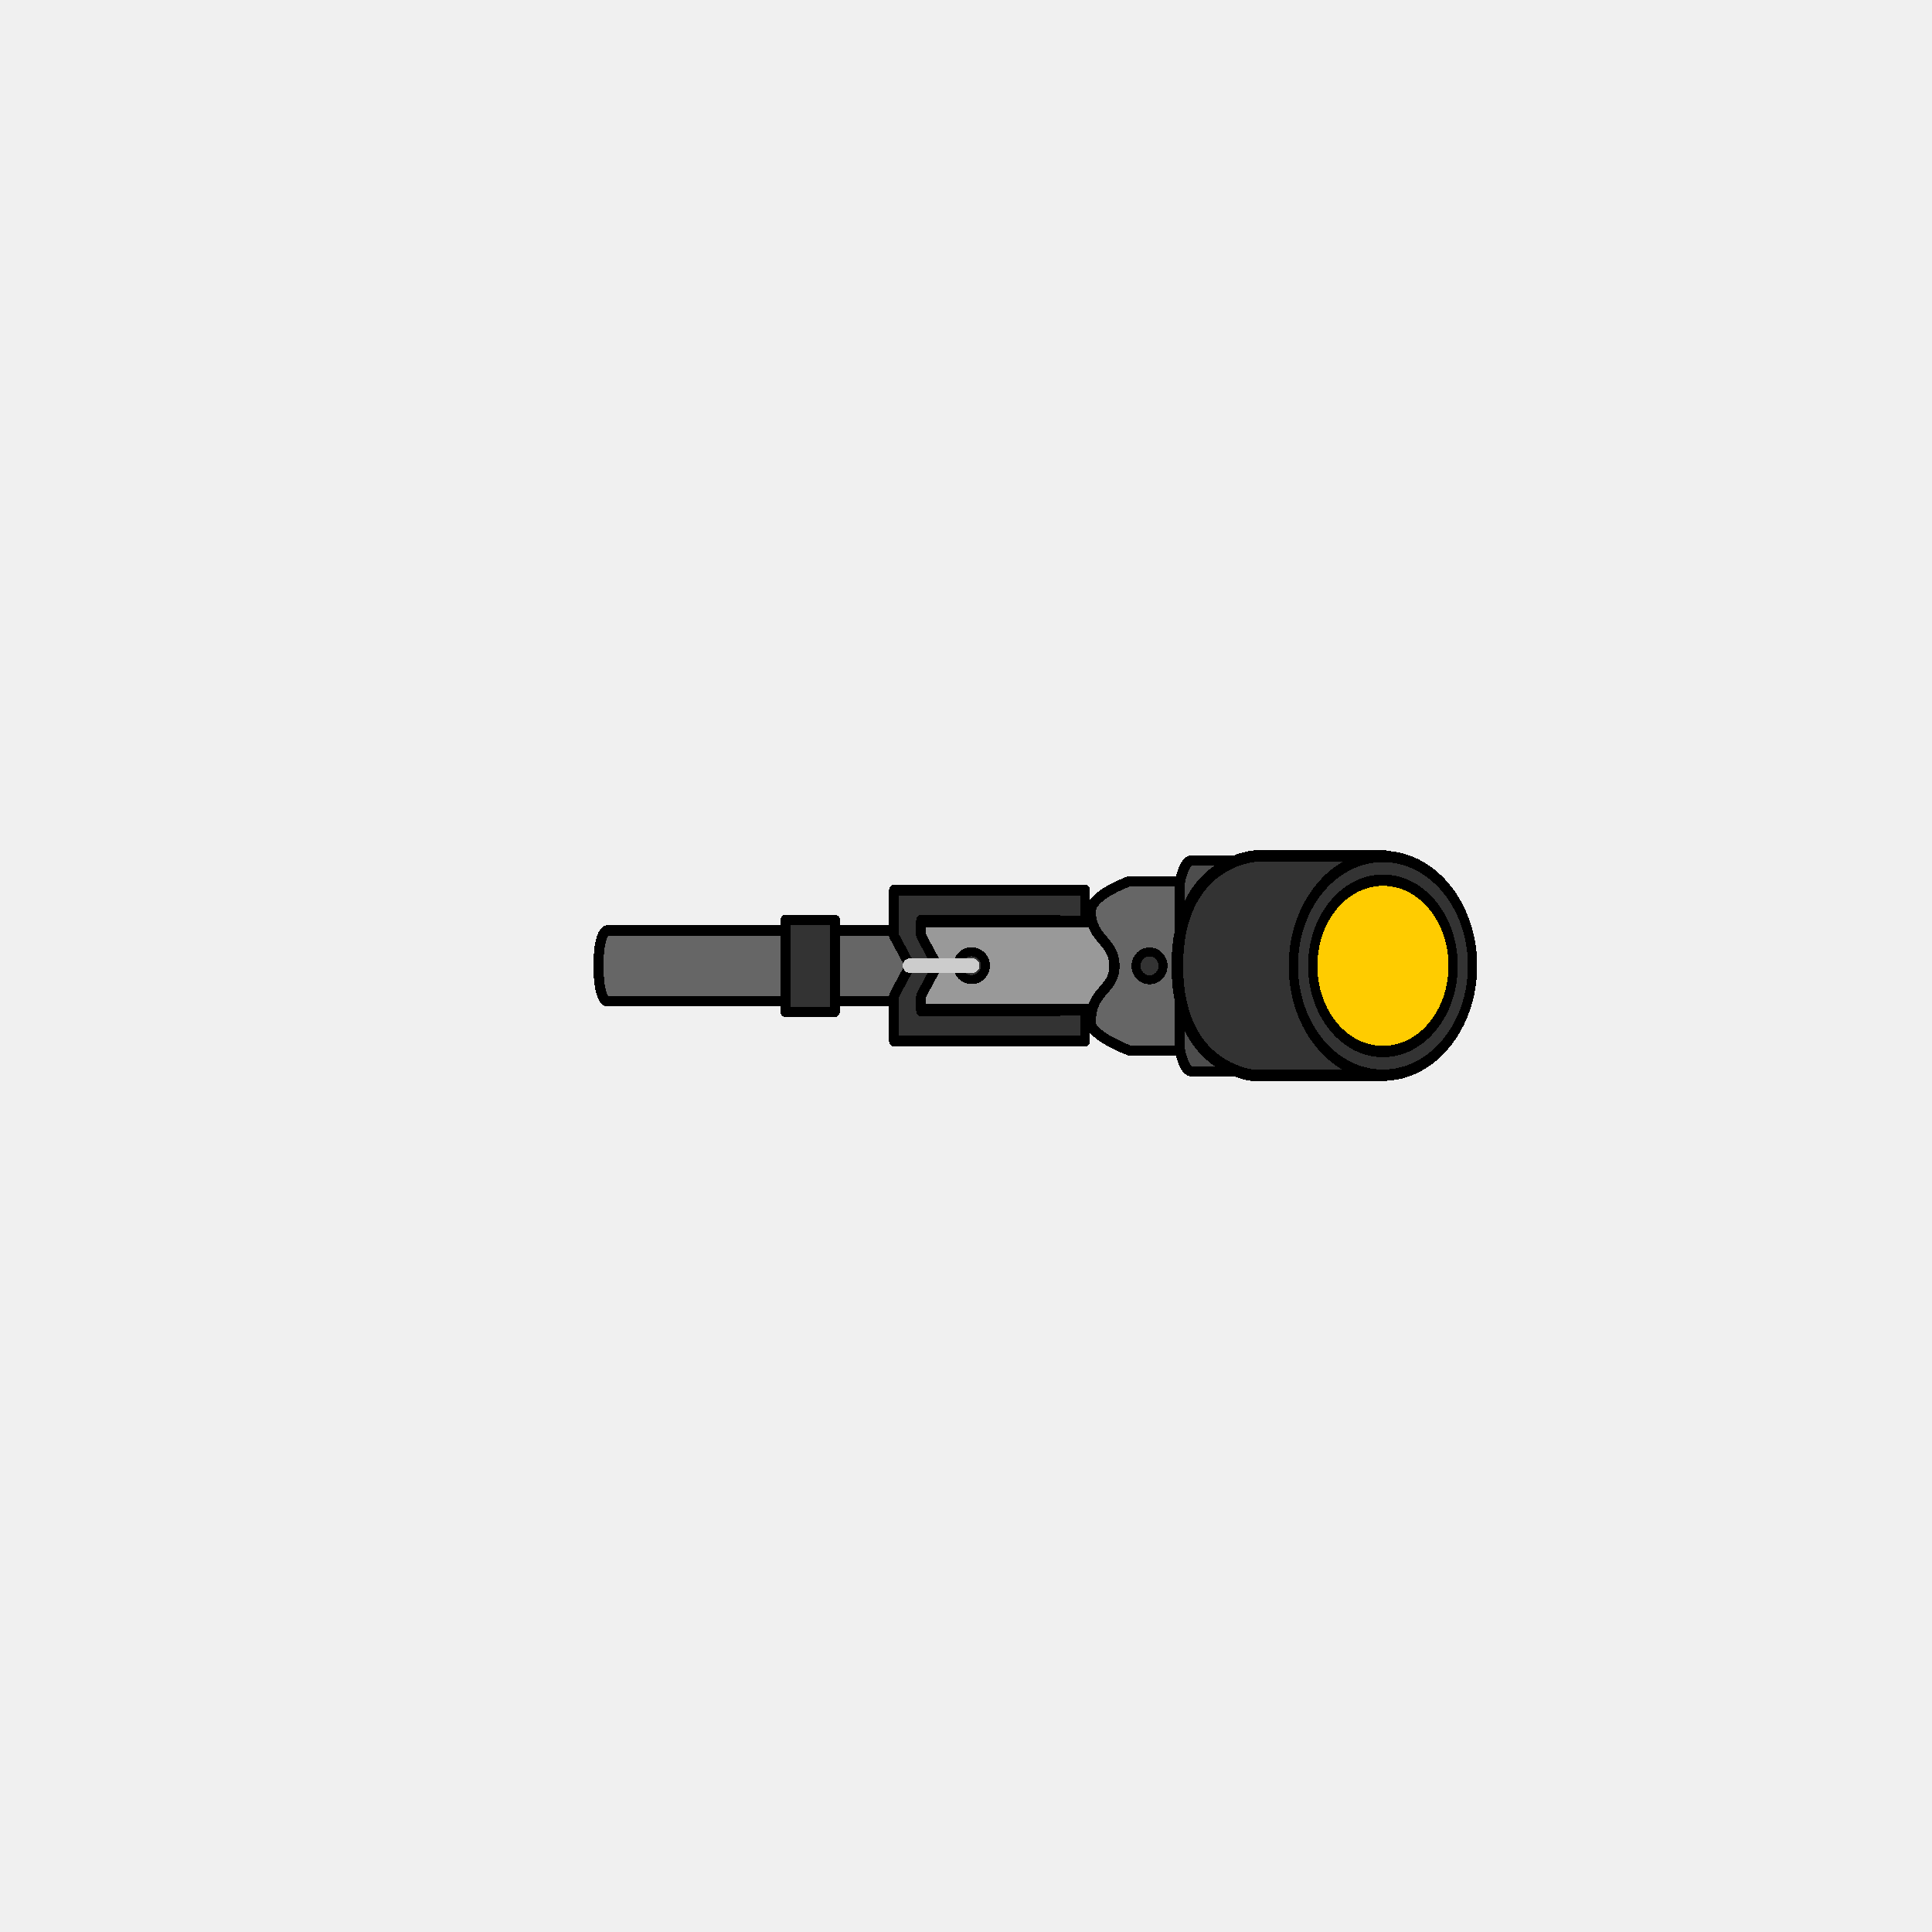
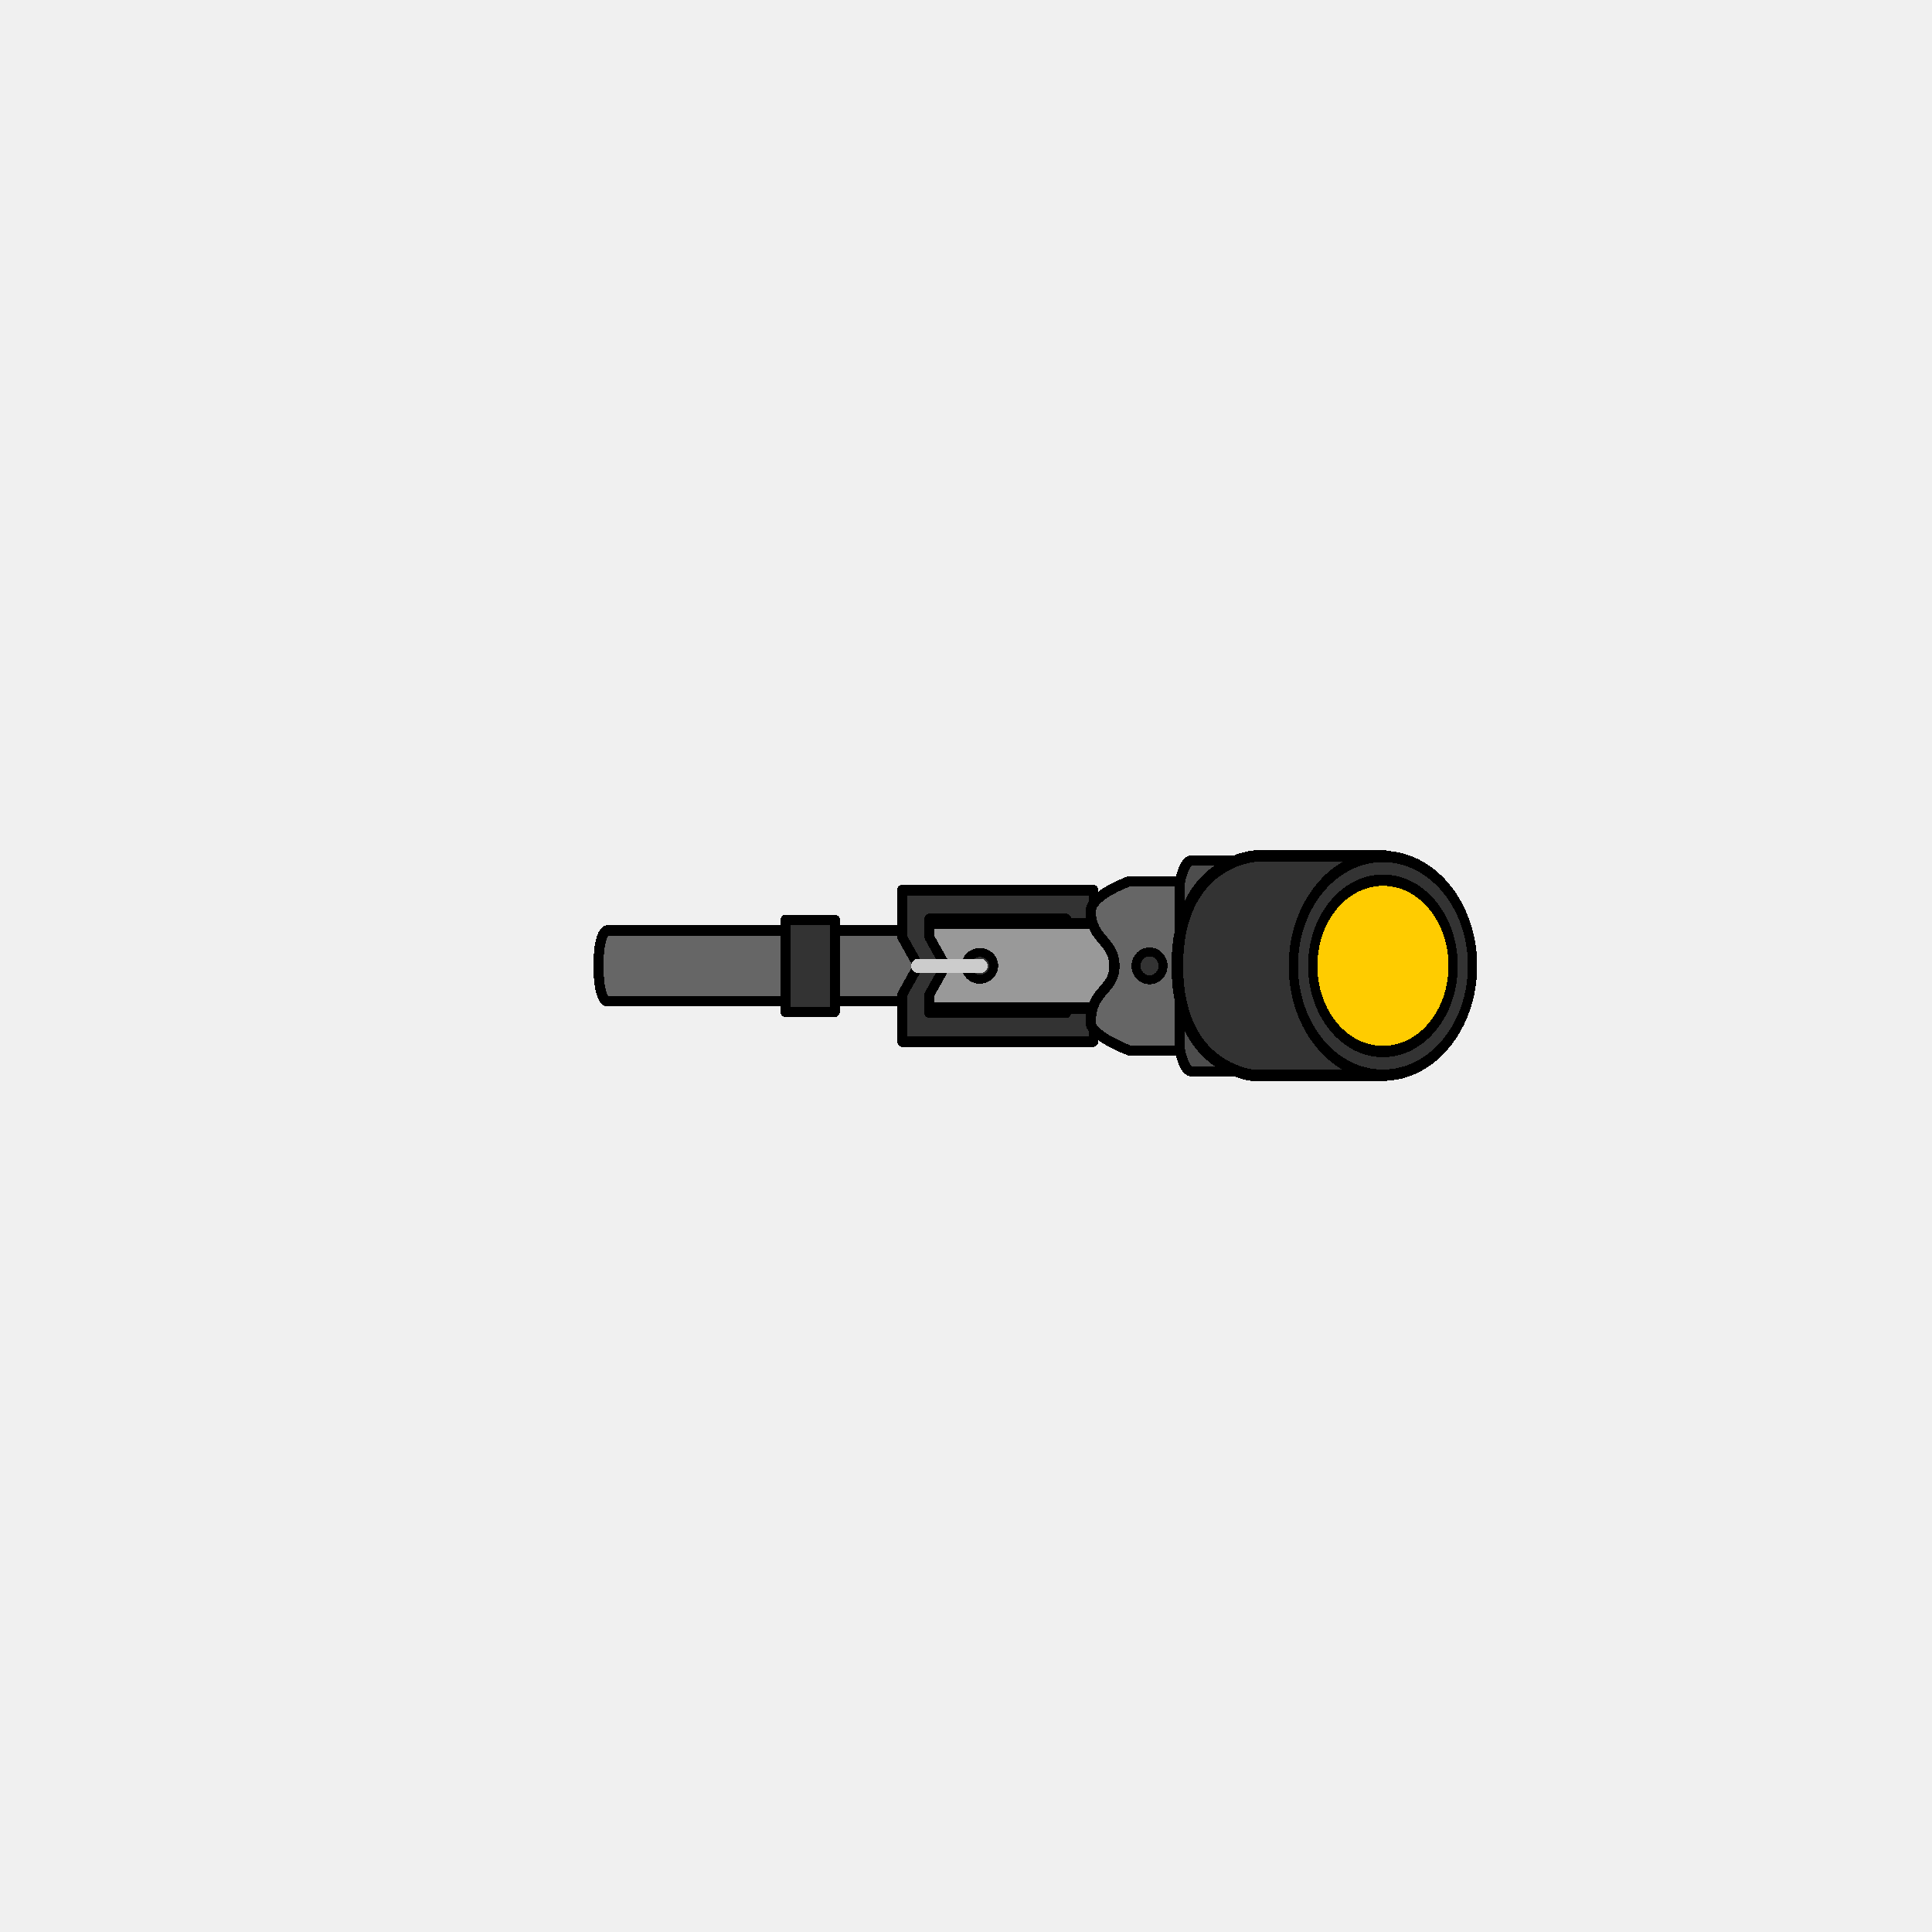
- <svg xmlns="http://www.w3.org/2000/svg" xmlns:xlink="http://www.w3.org/1999/xlink" width="1280" height="1280" viewBox="0 0 338.667 338.667" version="1.1" id="svg5" shape-rendering="crispEdges">
+ <svg xmlns="http://www.w3.org/2000/svg" width="1280" height="1280" viewBox="0 0 338.667 338.667" version="1.1" id="svg5" shape-rendering="crispEdges">
  <defs id="defs2">
-     <linearGradient id="linearGradient133751">
-       <stop style="stop-color:#f2f2f2;stop-opacity:1" offset="0" id="stop133747" />
-       <stop style="stop-color:#f2f2f2;stop-opacity:1" offset="0.767" id="stop246521" />
-       <stop style="stop-color:#b3b3b3;stop-opacity:1" offset="1" id="stop133749" />
-     </linearGradient>
-     <radialGradient xlink:href="#linearGradient133751" id="radialGradient246293" gradientUnits="userSpaceOnUse" gradientTransform="matrix(-1.055293,0,5.3720846e-6,-1.454868,418.5025,484.0516)" cx="208.536" cy="214.829" fx="208.536" fy="214.829" r="54.159" />
-     <radialGradient xlink:href="#linearGradient133751" id="radialGradient246293-4" gradientUnits="userSpaceOnUse" gradientTransform="matrix(-1.055293,0,5.3720846e-6,-1.454868,418.5025,484.0252)" cx="208.536" cy="214.829" fx="208.536" fy="214.829" r="54.159" />
-   </defs>
+     </defs>
  <g id="layer2" style="display:none">
-     <ellipse style="mix-blend-mode:luminosity;fill:url(#radialGradient246293);fill-opacity:1;stroke:#000000;stroke-width:9.811;stroke-miterlimit:4;stroke-dasharray:none;stroke-opacity:1" id="path584" cx="169.333" cy="169.333" rx="49.254" ry="63.578" />
-     <path style="display:inline;fill:none;stroke:#000000;stroke-width:3.969;stroke-linecap:round;stroke-linejoin:miter;stroke-miterlimit:4;stroke-dasharray:none;stroke-opacity:1" d="m 195.815,136.962 c 8.026,21.435 7.849,43.27 0,65.481" id="path1875" />
-     <path style="display:inline;fill:none;stroke:#000000;stroke-width:3.619;stroke-linecap:round;stroke-linejoin:miter;stroke-miterlimit:4;stroke-dasharray:none;stroke-opacity:1" d="m 178.259,169.307 c 13.675,0 26.958,0 41.065,0" id="path2880" />
+     <ellipse style="display:inline;mix-blend-mode:luminosity;fill:#ff0000;fill-opacity:1;stroke:#0000ff;stroke-width:11.293;stroke-miterlimit:4;stroke-dasharray:none;stroke-opacity:1" id="path584" cx="169.333" cy="169.307" rx="56.751" ry="73.11" />
+     <path style="display:inline;mix-blend-mode:normal;fill:none;stroke:#00ff00;stroke-width:4.568;stroke-linecap:round;stroke-linejoin:miter;stroke-miterlimit:4;stroke-dasharray:none;stroke-opacity:1" d="m 199.846,132.083 c 9.247,24.648 9.044,49.757 0,75.298" id="path1875" />
+     <path style="display:inline;mix-blend-mode:normal;fill:none;stroke:#00ff00;stroke-width:4.166;stroke-linecap:round;stroke-linejoin:miter;stroke-miterlimit:4;stroke-dasharray:none;stroke-opacity:1" d="m 179.618,169.276 c 15.757,0 31.062,0 47.315,0" id="path2880" />
  </g>
  <g id="layer1" style="display:none">
-     <ellipse style="display:inline;mix-blend-mode:luminosity;fill:url(#radialGradient246293-4);fill-opacity:1;stroke:#000000;stroke-width:9.811;stroke-miterlimit:4;stroke-dasharray:none;stroke-opacity:1" id="path584-5" cx="169.333" cy="169.307" rx="49.254" ry="63.578" />
-     <path id="path2267" style="display:inline;fill:#000000;stroke:none;stroke-width:0.265px;stroke-linecap:butt;stroke-linejoin:miter;stroke-opacity:1" d="m 178.345,157.807 c -7.206,0 -9.888,6.621 -9.888,8.308 l -3.836,-2.381 c 0,0 6.14,25.526 34.131,14.058 -3.822,-14.262 -11.7,-19.985 -20.407,-19.985 z" />
-     <ellipse style="display:inline;fill:#ffffff;stroke:#808080;stroke-width:0;stroke-linecap:round;stroke-linejoin:round;stroke-miterlimit:4;stroke-dasharray:none" id="path1191" cx="191.474" cy="172.891" rx="2.778" ry="5.689" />
-     <path d="m 218.763,157.807 c -6.183,0 -11.779,5.723 -14.493,19.985 19.88,11.468 24.241,-14.058 24.241,-14.058 l -2.725,2.381 c 0,-1.687 -1.905,-8.308 -7.023,-8.308 z" style="display:inline;fill:#000000;stroke:none;stroke-width:0.223px;stroke-linecap:butt;stroke-linejoin:miter;stroke-opacity:1" id="path2436" />
-     <ellipse style="display:inline;fill:#ffffff;stroke:#808080;stroke-width:0;stroke-linecap:round;stroke-linejoin:round;stroke-miterlimit:4;stroke-dasharray:none" id="path1191-9" cx="213.036" cy="172.891" rx="2.778" ry="5.689" />
+     <ellipse style="display:inline;mix-blend-mode:luminosity;fill:#ff0000;fill-opacity:1;stroke:#0000ff;stroke-width:11.282;stroke-miterlimit:4;stroke-dasharray:none;stroke-opacity:1" id="path584-9" cx="169.333" cy="169.307" rx="56.642" ry="73.115" />
+     <path id="path2267" style="display:inline;fill:#00ff00;stroke:none;stroke-width:0.304px;stroke-linecap:butt;stroke-linejoin:miter;stroke-opacity:1" d="m 179.696,156.082 c -8.287,0 -11.372,7.614 -11.372,9.554 l -4.412,-2.738 c 0,0 7.061,29.355 39.251,16.167 -4.395,-16.401 -13.455,-22.983 -23.468,-22.983 z" />
+     <ellipse style="display:inline;fill:#ff00ff;stroke:#808080;stroke-width:0;stroke-linecap:round;stroke-linejoin:round;stroke-miterlimit:4;stroke-dasharray:none" id="path1191" cx="194.795" cy="173.429" rx="3.195" ry="6.542" />
+     <path d="m 226.178,156.082 c -7.111,0 -13.546,6.581 -16.667,22.983 22.862,13.188 27.877,-16.167 27.877,-16.167 l -3.133,2.738 c 0,-1.94 -2.191,-9.554 -8.076,-9.554 z" style="display:inline;fill:#00ff00;stroke:none;stroke-width:0.256px;stroke-linecap:butt;stroke-linejoin:miter;stroke-opacity:1" id="path2436" />
+     <ellipse style="display:inline;fill:#ff00ff;stroke:#808080;stroke-width:0;stroke-linecap:round;stroke-linejoin:round;stroke-miterlimit:4;stroke-dasharray:none" id="path1191-9" cx="219.591" cy="173.429" rx="3.195" ry="6.542" />
  </g>
  <g id="layer3" style="display:inline">
-     <path style="display:inline;fill:#333333;stroke:#000000;stroke-width:1.587;stroke-linecap:round;stroke-linejoin:round;stroke-miterlimit:4;stroke-dasharray:none;stroke-opacity:1" id="path5636-5" d="m -169.343,169.307 a 2.363,2.438 0 0 1 -2.354,2.437 2.363,2.438 0 0 1 -2.373,-2.418 2.363,2.438 0 0 1 2.335,-2.457 2.363,2.438 0 0 1 2.391,2.399" transform="scale(-1,1)" />
-     <path id="rect5609-4" style="display:inline;fill:#333333;stroke:#000000;stroke-width:1.696;stroke-linecap:round;stroke-linejoin:round;stroke-miterlimit:4;stroke-dasharray:none;stroke-opacity:1" d="m 272.786,173.834 2.844,-4.587 v -6.843 h -33.567 v 11.429 m 4.76,0 v -6.858 h 24.047 v 2.271 l -2.844,4.587 m 4.76,0 2.844,4.587 v 6.843 H 242.062 V 173.834 m 4.76,0 v 6.858 h 24.047 v -2.271 l -2.844,-4.587" transform="matrix(-0.9991483,0,0,1.154214,432.081,-31.36572)" />
+     <path id="rect5609" style="display:inline;fill:#333333;stroke:#000000;stroke-width:1.696;stroke-linecap:round;stroke-linejoin:round;stroke-miterlimit:4;stroke-dasharray:none;stroke-opacity:1" d="m 272.786,173.834 2.844,-4.587 v -7.38 h -33.567 v 11.966 m 4.76,0 v -7.395 h 24.047 v 2.808 l -2.844,4.587 m 4.76,0 2.844,4.587 v 7.38 H 242.062 V 173.834 m 4.76,0 v 7.395 h 24.047 v -2.808 l -2.844,-4.587" transform="matrix(-0.9993463,0,0,1.108504,433.5799,-23.38928)" />
    <path id="rect2432" style="display:inline;fill:#666666;stroke:#000000;stroke-width:1.774;stroke-linecap:round;stroke-linejoin:round" d="M 229.126,163.098 H 106.315 c 0,0 -1.403,0.468 -1.403,6.209 0,5.742 1.403,6.209 1.403,6.209 h 122.811 c 0,0 1.808,-0.698 1.808,-6.209 0,-5.511 -1.808,-6.209 -1.808,-6.209 z" />
-     <rect style="display:inline;fill:#999999;stroke:#000000;stroke-width:1.989;stroke-linecap:round;stroke-linejoin:round;stroke-miterlimit:4;stroke-dasharray:none" id="rect5870" width="38.596" height="15.422" x="-198.883" y="161.565" rx="0" ry="0" transform="scale(-1,1)" />
+     <rect style="display:inline;fill:#999999;stroke:#000000;stroke-width:1.949;stroke-linecap:round;stroke-linejoin:round;stroke-miterlimit:4;stroke-dasharray:none" id="rect5870" width="38.604" height="14.811" x="-200.335" y="161.901" rx="0" ry="0" transform="scale(-1,1)" />
    <path id="rect1020" style="display:inline;fill:#666666;stroke:#000000;stroke-width:1.799;stroke-linecap:round;stroke-linejoin:round;stroke-miterlimit:4;stroke-dasharray:none" d="m 224.22,154.483 h -26.275 c 0,0 -6.745,2.396 -6.745,5.259 0,4.909 4.145,5.149 4.145,9.566 0,4.417 -4.145,4.123 -4.145,9.942 0,2.32 6.745,4.882 6.745,4.882 h 26.275 c 0,0 3.332,-3.418 3.332,-14.824 0,-11.406 -3.332,-14.824 -3.332,-14.824 z" />
-     <path style="color:#000000;display:inline;fill:#333333;stroke-width:1.822;stroke-linecap:round;stroke-linejoin:round;-inkscape-stroke:none" d="m 156.685,179.338 v -4.768 l 2.842,-5.294 -2.842,-5.294 v -4.997 l 4.756,0.466 v 4.53 l 2.842,5.294 -2.842,5.294 v 5.485 z" id="path9093" />
    <path id="rect6155" style="display:inline;fill:#4d4d4d;stroke:#000000;stroke-width:1.799;stroke-linecap:round;stroke-linejoin:round" d="m 225.93,150.821 h -17.093 c -1.141,0 -2.059,3.311 -2.059,4.488 v 28.047 c 0,1.177 0.918,4.438 2.059,4.438 h 17.093 c 0,-4.953 0.057,-3.395 -2.253,-3.362 v -30.23 c 2.435,-0.673 2.253,2.385 2.253,-3.38 z" />
    <path style="display:inline;fill:#333333;stroke:#000000;stroke-width:1.587;stroke-linecap:round;stroke-linejoin:round;stroke-miterlimit:4;stroke-dasharray:none;stroke-opacity:1" id="path5636" d="m -199.142,169.307 a 2.363,2.438 0 0 1 -2.354,2.437 2.363,2.438 0 0 1 -2.372,-2.418 2.363,2.438 0 0 1 2.335,-2.457 2.363,2.438 0 0 1 2.391,2.399" transform="scale(-1,1)" />
    <rect style="display:inline;fill:#333333;stroke:#000000;stroke-width:1.799;stroke-linecap:round;stroke-linejoin:round;stroke-miterlimit:4;stroke-dasharray:none;stroke-opacity:1" id="rect7506" width="8.605" height="16.142" x="-146.329" y="161.236" ry="0" transform="scale(-1,1)" />
    <path id="rect5470" style="fill:#333333;stroke:#000000;stroke-width:2.041;stroke-linecap:round;stroke-linejoin:round;stroke-miterlimit:4;stroke-dasharray:none" d="m 220.05,150.07 c 0,0 -13.678,0.749 -13.678,19.237 0,18.487 13.678,19.237 13.678,19.237 h 22.71 v -38.473 z" />
    <g id="g5322" transform="matrix(0.9431811,0,0,1.151061,40.90556,-43.35165)">
      <path style="display:inline;fill:#333333;stroke:#000000;stroke-width:1.727;stroke-linecap:round;stroke-linejoin:round;stroke-miterlimit:4;stroke-dasharray:none;stroke-opacity:1" id="path6830" d="m 230.308,184.75 a 16.652,16.652 0 0 1 -16.586,16.652 16.652,16.652 0 0 1 -16.718,-16.52 16.652,16.652 0 0 1 16.453,-16.784 16.652,16.652 0 0 1 16.849,16.386" />
      <path style="display:inline;fill:#ffcc00;stroke:#000000;stroke-width:1.727;stroke-linecap:round;stroke-linejoin:round;stroke-miterlimit:4;stroke-dasharray:none;stroke-opacity:1" id="path6830-0" d="m 226.702,184.75 a 13.047,13.047 0 0 1 -12.995,13.047 13.047,13.047 0 0 1 -13.098,-12.943 13.047,13.047 0 0 1 12.891,-13.15 13.047,13.047 0 0 1 13.201,12.838" />
    </g>
-     <path style="color:#000000;display:inline;fill:#000000;stroke-width:1.074;stroke-linecap:round;stroke-linejoin:round;-inkscape-stroke:none" d="m 157.534,157.065 v 6.639 l 2.714,5.056 c 0.17,0.316 0.17,0.716 0,1.032 l -2.714,5.056 v 6.641 l -0.849,1.957 c -0.468,-4.1e-4 -0.847,-0.438 -0.847,-0.978 v -7.897 c -1.6e-4,-0.182 0.044,-0.361 0.127,-0.516 l 2.566,-4.779 -2.566,-4.777 c -0.083,-0.155 -0.127,-0.334 -0.127,-0.516 v -7.899 c 3.5e-4,-0.54 0.379,-0.978 0.847,-0.978 z m 4.756,5.275 v 1.364 l 2.714,5.056 c 0.17,0.316 0.17,0.716 0,1.032 l -2.714,5.056 v 1.364 l -0.847,1.959 c -0.468,8.3e-4 -0.849,-0.437 -0.849,-0.978 v -2.622 c 4.3e-4,-0.183 0.045,-0.361 0.129,-0.516 l 2.564,-4.779 -2.564,-4.777 c -0.084,-0.155 -0.128,-0.334 -0.129,-0.516 v -2.622 c 3.6e-4,-0.541 0.381,-0.979 0.849,-0.978 z" id="path9095" />
-     <path style="display:inline;fill:#333333;stroke:#000000;stroke-width:1.587;stroke-linecap:round;stroke-linejoin:round;stroke-miterlimit:4;stroke-dasharray:none;stroke-opacity:1" id="path5636-5-7" d="m -167.887,169.276 a 2.424,2.436 0 0 1 -2.414,2.436 2.424,2.436 0 0 1 -2.434,-2.417 2.424,2.436 0 0 1 2.395,-2.455 2.424,2.436 0 0 1 2.453,2.397" transform="scale(-1,1)" />
-     <path style="display:inline;fill:#cccccc;stroke:#cccccc;stroke-width:2.557;stroke-linecap:round;stroke-linejoin:miter;stroke-miterlimit:4;stroke-dasharray:none;stroke-opacity:1" d="m 170.427,169.276 -10.9,-1e-5" id="path13493" />
+     <path style="color:#000000;display:inline;fill:#333333;stroke-width:1.786;stroke-linecap:round;stroke-linejoin:round;-inkscape-stroke:none" d="m 158.13,178.97 v -4.579 l 2.842,-5.084 -2.842,-5.084 v -5.394 l 4.757,0.448 v 4.946 l 2.842,5.084 -2.842,5.084 v 5.268 z" id="path9093" />
+     <path style="color:#000000;display:inline;fill:#000000;stroke-width:1.053;stroke-linecap:round;stroke-linejoin:round;-inkscape-stroke:none" d="m 158.978,156.984 v 6.971 l 2.715,4.856 c 0.17,0.304 0.17,0.688 0,0.992 l -2.715,4.856 v 6.378 l -0.849,1.879 c -0.468,-4e-4 -0.847,-0.421 -0.847,-0.94 v -7.584 c -1.6e-4,-0.175 0.044,-0.347 0.127,-0.496 l 2.567,-4.59 -2.567,-4.588 c -0.083,-0.149 -0.127,-0.321 -0.127,-0.496 v -8.182 c 3.5e-4,-0.519 0.379,-0.939 0.847,-0.94 z m 4.757,5.066 v 1.905 l 2.715,4.856 c 0.17,0.304 0.17,0.688 0,0.992 l -2.715,4.856 v 1.31 l -0.847,2.477 c -0.468,8e-4 -0.849,-0.42 -0.849,-0.94 v -3.113 c 4.3e-4,-0.175 0.045,-0.347 0.129,-0.496 l 2.565,-4.59 -2.565,-4.588 c -0.084,-0.149 -0.128,-0.32 -0.129,-0.496 v -3.113 c 3.6e-4,-0.52 0.381,-0.94 0.849,-0.94 z" id="path9095" />
+     <path style="display:inline;fill:#333333;stroke:#000000;stroke-width:1.587;stroke-linecap:round;stroke-linejoin:round;stroke-miterlimit:4;stroke-dasharray:none;stroke-opacity:1" id="path5636-5" d="m -169.333,169.307 a 2.425,2.34 0 0 1 -2.415,2.34 2.425,2.34 0 0 1 -2.434,-2.321 2.425,2.34 0 0 1 2.396,-2.358 2.425,2.34 0 0 1 2.453,2.302" transform="scale(-1,1)" />
+     <path style="display:inline;fill:#cccccc;stroke:#cccccc;stroke-width:2.506;stroke-linecap:round;stroke-linejoin:miter;stroke-miterlimit:4;stroke-dasharray:none;stroke-opacity:1" d="m 171.874,169.307 -10.902,-1e-5" id="path13493" />
  </g>
</svg>
